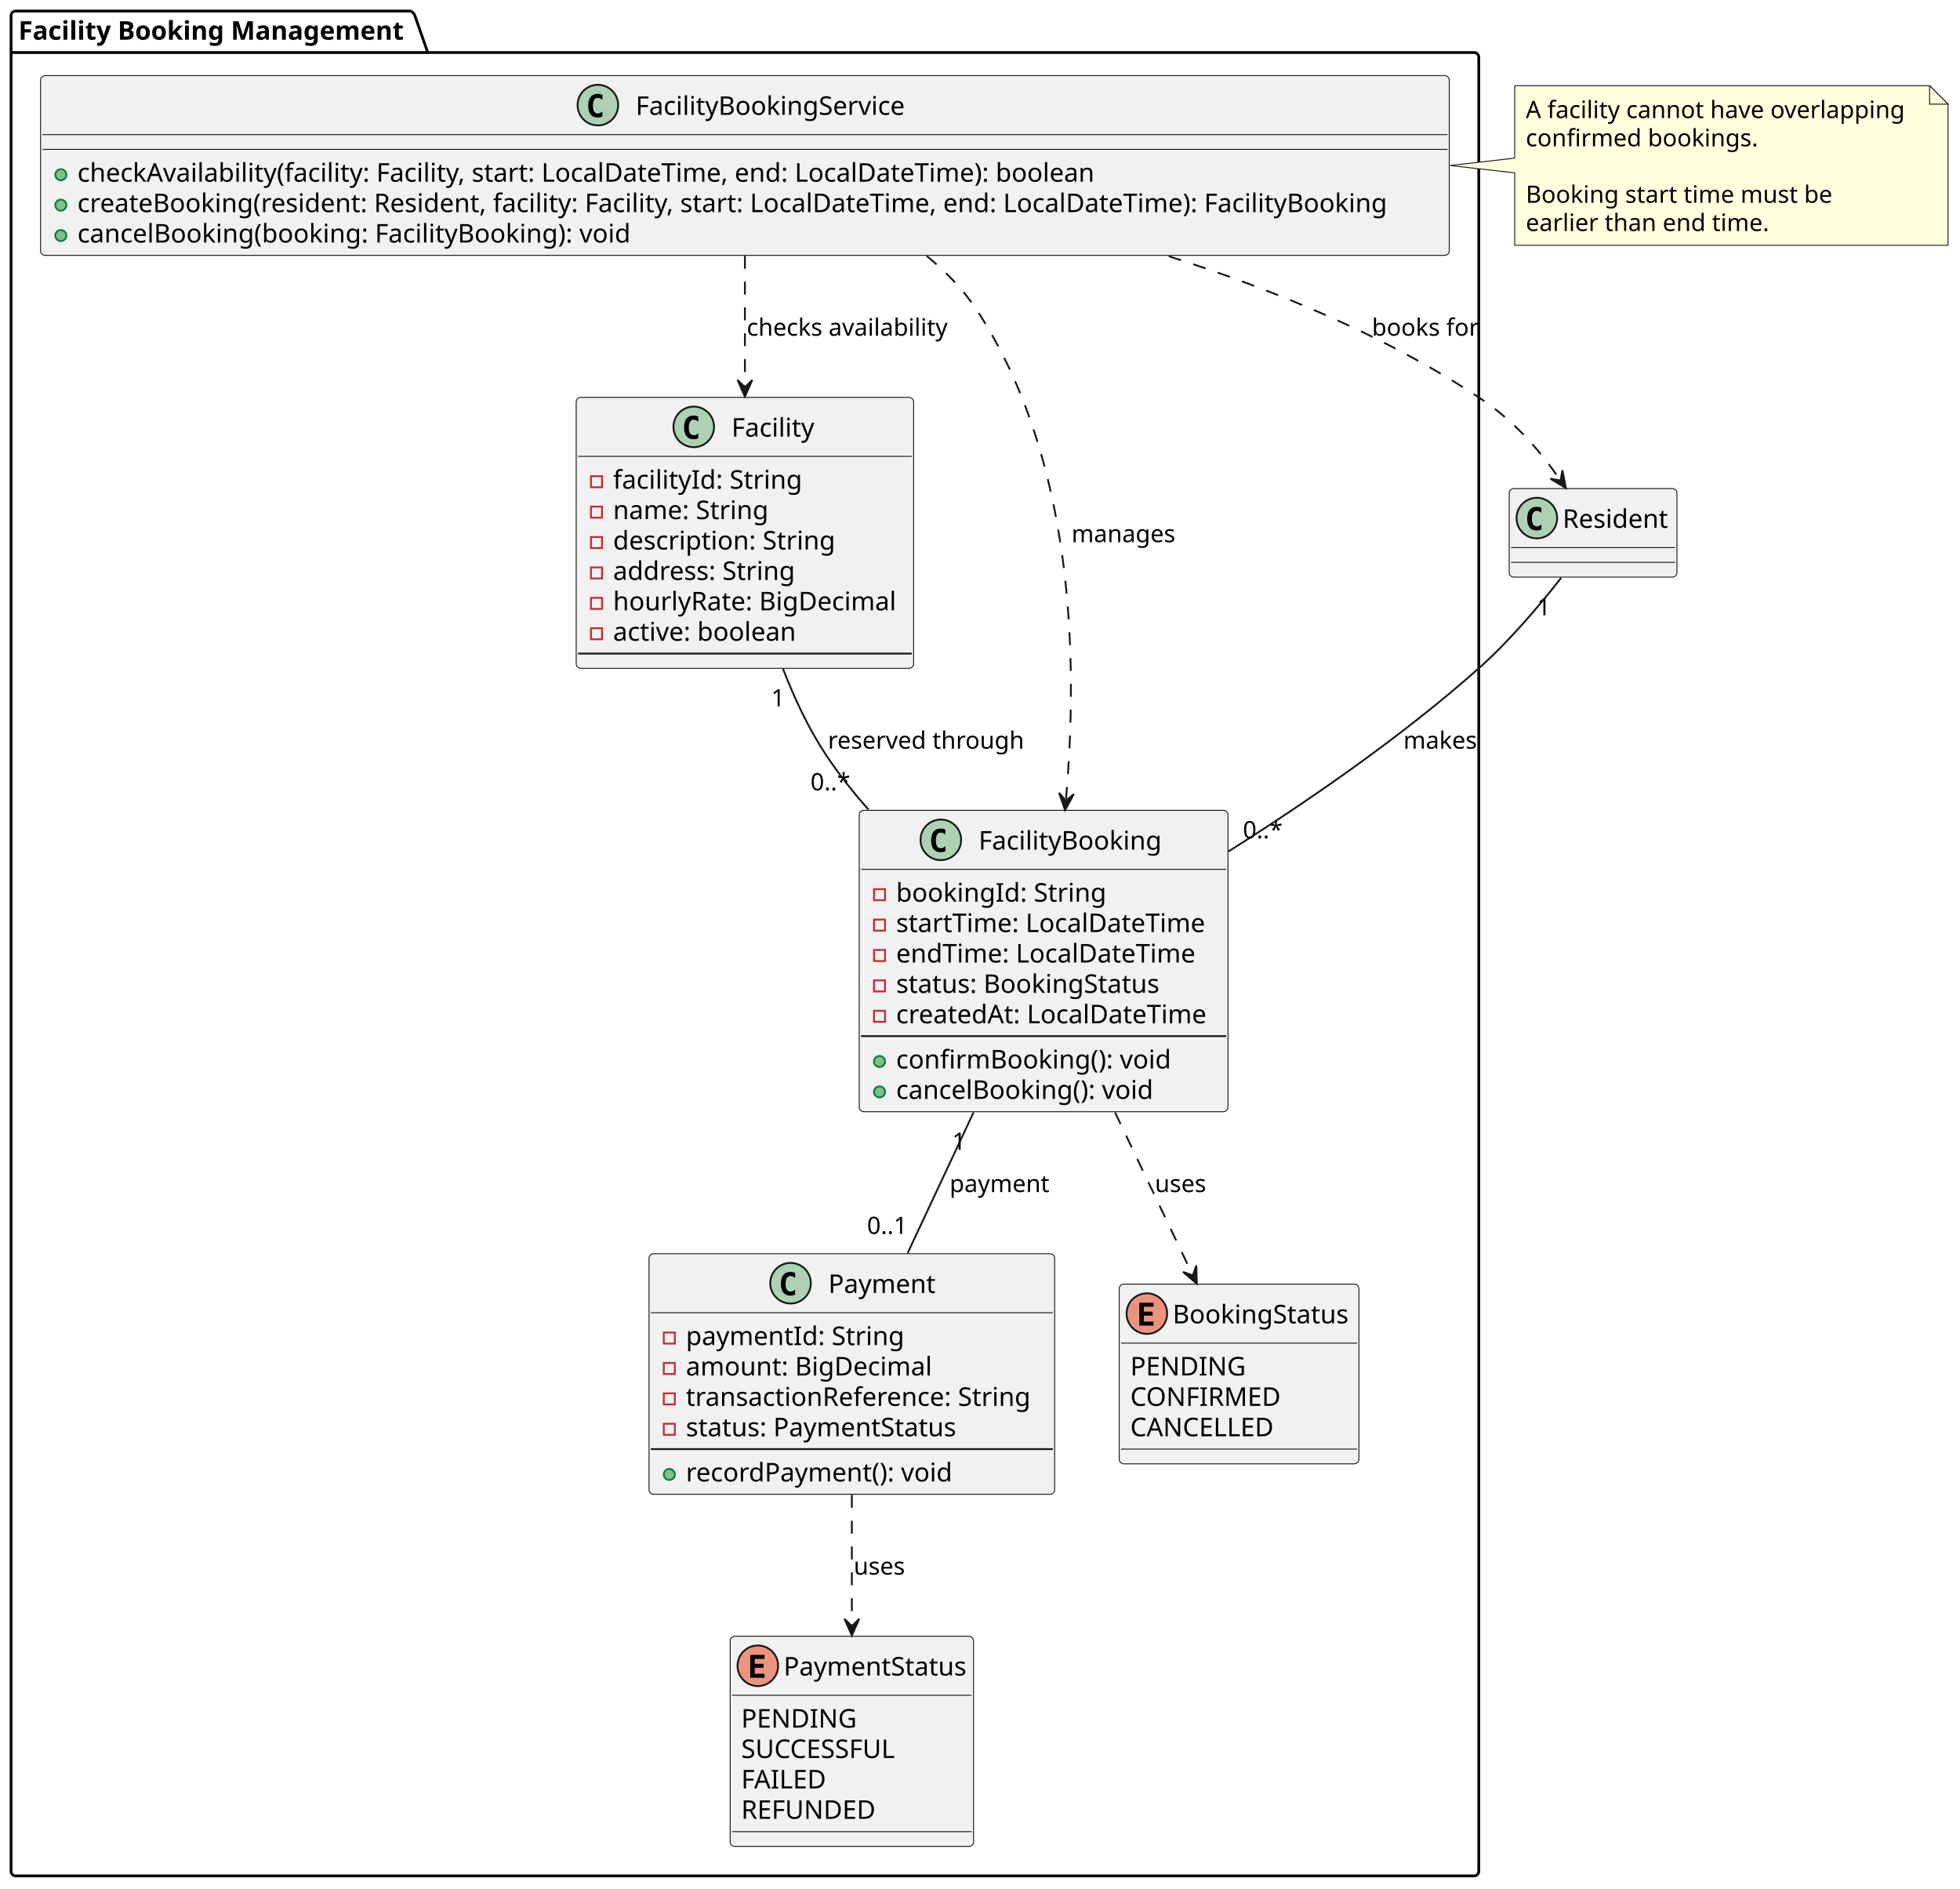
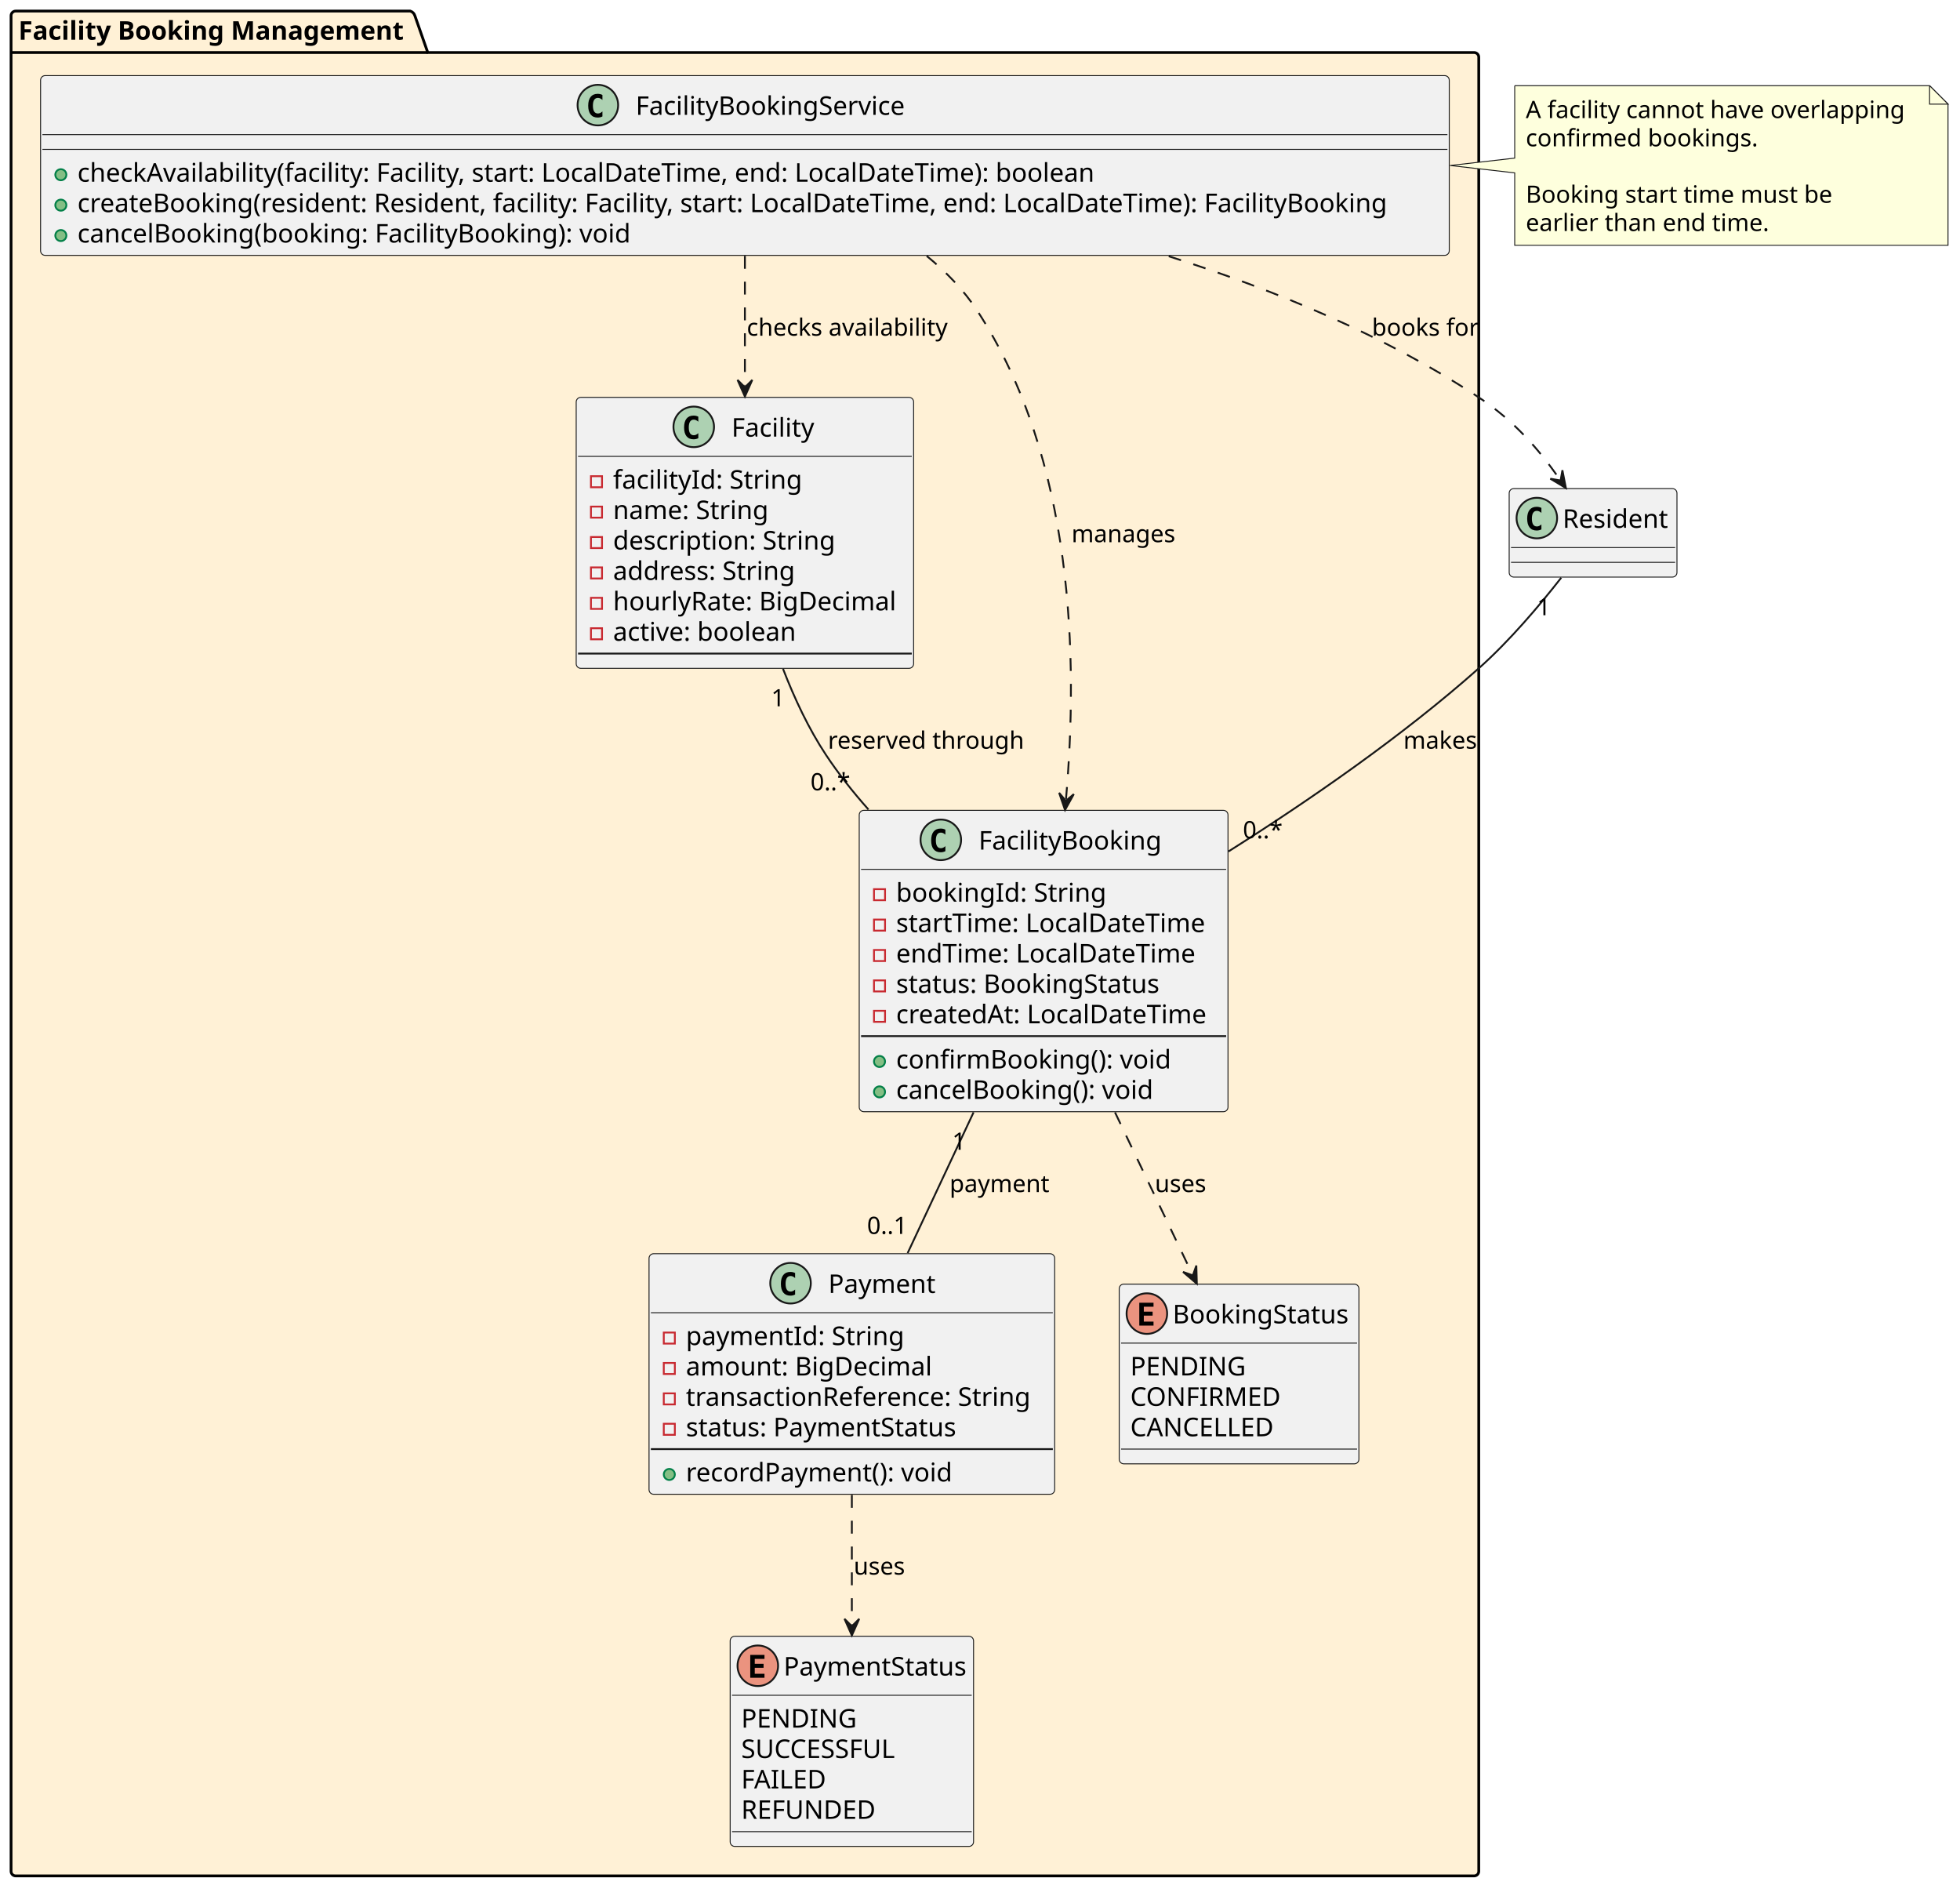
<svg xmlns="http://www.w3.org/2000/svg" contentStyleType="text/css" height="1024px" preserveAspectRatio="none" style="width:1063px;height:1024px;background:#FFFFFF;" version="1.1" viewBox="0 0 1063 1024" width="1063px" zoomAndPan="magnify">
  <defs />
  <g>
    <g id="cluster_Facility Booking Management">
-       <path d="M8.5,6 L222.5,6 A3.75,3.75 0 0 1 225,8.5 L232,28.488 L799.5,28.488 A2.5,2.5 0 0 1 802,30.988 L802,1014.71 A2.5,2.5 0 0 1 799.5,1017.21 L8.5,1017.21 A2.5,2.5 0 0 1 6,1014.71 L6,8.5 A2.5,2.5 0 0 1 8.5,6 " fill="none" style="stroke:#000000;stroke-width:1.5;" />
+       <path d="M8.5,6 L222.5,6 A3.75,3.75 0 0 1 225,8.5 L232,28.488 L799.5,28.488 A2.5,2.5 0 0 1 802,30.988 L802,1014.71 A2.5,2.5 0 0 1 799.5,1017.21 L8.5,1017.21 A2.5,2.5 0 0 1 6,1014.71 L6,8.5 A2.5,2.5 0 0 1 8.5,6 " fill="#FFF1D6" style="stroke:#000000;stroke-width:1.5;" />
      <line style="stroke:#000000;stroke-width:1.5;" x1="6" x2="232" y1="28.488" y2="28.488" />
      <text fill="#000000" font-family="sans-serif" font-size="14" font-weight="bold" lengthAdjust="spacing" textLength="213" x="10" y="21.535">Facility Booking Management</text>
    </g>
    <g id="elem_Facility">
      <rect codeLine="7" fill="#F1F1F1" height="146.93" id="Facility" rx="2.5" ry="2.5" style="stroke:#181818;stroke-width:0.5;" width="183" x="312.5" y="215.47" />
      <ellipse cx="376.25" cy="231.47" fill="#ADD1B2" rx="11" ry="11" style="stroke:#181818;stroke-width:1.0;" />
      <path d="M378.723,237.613 Q378.142,237.912 377.503,238.061 Q376.864,238.211 376.158,238.211 Q373.651,238.211 372.332,236.559 Q371.012,234.907 371.012,231.786 Q371.012,228.656 372.332,227.005 Q373.651,225.353 376.158,225.353 Q376.864,225.353 377.511,225.502 Q378.159,225.652 378.723,225.951 L378.723,228.673 Q378.092,228.092 377.499,227.822 Q376.905,227.553 376.274,227.553 Q374.93,227.553 374.245,228.619 Q373.56,229.686 373.56,231.786 Q373.56,233.878 374.245,234.944 Q374.93,236.011 376.274,236.011 Q376.905,236.011 377.499,235.741 Q378.092,235.471 378.723,234.89 Z " fill="#000000" />
      <text fill="#000000" font-family="sans-serif" font-size="14" lengthAdjust="spacing" textLength="47" x="396.75" y="236.761">Facility</text>
      <line style="stroke:#181818;stroke-width:0.5;" x1="313.5" x2="494.5" y1="247.47" y2="247.47" />
      <rect fill="none" height="6" style="stroke:#C82930;stroke-width:1.0;" width="6" x="320.5" y="258.214" />
      <text fill="#000000" font-family="sans-serif" font-size="14" lengthAdjust="spacing" textLength="106" x="332.5" y="265.005">facilityId: String</text>
      <rect fill="none" height="6" style="stroke:#C82930;stroke-width:1.0;" width="6" x="320.5" y="274.702" />
      <text fill="#000000" font-family="sans-serif" font-size="14" lengthAdjust="spacing" textLength="87" x="332.5" y="281.493">name: String</text>
      <rect fill="none" height="6" style="stroke:#C82930;stroke-width:1.0;" width="6" x="320.5" y="291.191" />
      <text fill="#000000" font-family="sans-serif" font-size="14" lengthAdjust="spacing" textLength="126" x="332.5" y="297.982">description: String</text>
      <rect fill="none" height="6" style="stroke:#C82930;stroke-width:1.0;" width="6" x="320.5" y="307.679" />
      <text fill="#000000" font-family="sans-serif" font-size="14" lengthAdjust="spacing" textLength="103" x="332.5" y="314.47">address: String</text>
      <rect fill="none" height="6" style="stroke:#C82930;stroke-width:1.0;" width="6" x="320.5" y="324.167" />
      <text fill="#000000" font-family="sans-serif" font-size="14" lengthAdjust="spacing" textLength="157" x="332.5" y="330.958">hourlyRate: BigDecimal</text>
      <rect fill="none" height="6" style="stroke:#C82930;stroke-width:1.0;" width="6" x="320.5" y="340.656" />
      <text fill="#000000" font-family="sans-serif" font-size="14" lengthAdjust="spacing" textLength="103" x="332.5" y="347.447">active: boolean</text>
      <line style="stroke:#181818;stroke-width:1.0;" x1="313.5" x2="494.5" y1="354.4" y2="354.4" />
    </g>
    <g id="elem_FacilityBooking">
      <rect codeLine="17" fill="#F1F1F1" height="163.418" id="FacilityBooking" rx="2.5" ry="2.5" style="stroke:#181818;stroke-width:0.5;" width="200" x="466" y="439.4" />
      <ellipse cx="510.25" cy="455.4" fill="#ADD1B2" rx="11" ry="11" style="stroke:#181818;stroke-width:1.0;" />
      <path d="M512.723,461.543 Q512.142,461.842 511.503,461.991 Q510.864,462.141 510.158,462.141 Q507.651,462.141 506.332,460.489 Q505.012,458.837 505.012,455.716 Q505.012,452.587 506.332,450.935 Q507.651,449.283 510.158,449.283 Q510.864,449.283 511.511,449.432 Q512.159,449.582 512.723,449.88 L512.723,452.603 Q512.092,452.022 511.499,451.752 Q510.905,451.483 510.274,451.483 Q508.93,451.483 508.245,452.549 Q507.56,453.616 507.56,455.716 Q507.56,457.808 508.245,458.874 Q508.93,459.941 510.274,459.941 Q510.905,459.941 511.499,459.671 Q512.092,459.401 512.723,458.82 Z " fill="#000000" />
      <text fill="#000000" font-family="sans-serif" font-size="14" lengthAdjust="spacing" textLength="103" x="530.75" y="460.691">FacilityBooking</text>
      <line style="stroke:#181818;stroke-width:0.5;" x1="467" x2="665" y1="471.4" y2="471.4" />
      <rect fill="none" height="6" style="stroke:#C82930;stroke-width:1.0;" width="6" x="474" y="482.144" />
      <text fill="#000000" font-family="sans-serif" font-size="14" lengthAdjust="spacing" textLength="119" x="486" y="488.935">bookingId: String</text>
      <rect fill="none" height="6" style="stroke:#C82930;stroke-width:1.0;" width="6" x="474" y="498.632" />
      <text fill="#000000" font-family="sans-serif" font-size="14" lengthAdjust="spacing" textLength="173" x="486" y="505.423">startTime: LocalDateTime</text>
      <rect fill="none" height="6" style="stroke:#C82930;stroke-width:1.0;" width="6" x="474" y="515.121" />
      <text fill="#000000" font-family="sans-serif" font-size="14" lengthAdjust="spacing" textLength="168" x="486" y="521.912">endTime: LocalDateTime</text>
      <rect fill="none" height="6" style="stroke:#C82930;stroke-width:1.0;" width="6" x="474" y="531.609" />
      <text fill="#000000" font-family="sans-serif" font-size="14" lengthAdjust="spacing" textLength="147" x="486" y="538.4">status: BookingStatus</text>
      <rect fill="none" height="6" style="stroke:#C82930;stroke-width:1.0;" width="6" x="474" y="548.097" />
      <text fill="#000000" font-family="sans-serif" font-size="14" lengthAdjust="spacing" textLength="174" x="486" y="554.888">createdAt: LocalDateTime</text>
      <line style="stroke:#181818;stroke-width:1.0;" x1="467" x2="665" y1="561.841" y2="561.841" />
      <ellipse cx="477" cy="575.586" fill="#84BE84" rx="3" ry="3" style="stroke:#038048;stroke-width:1.0;" />
      <text fill="#000000" font-family="sans-serif" font-size="14" lengthAdjust="spacing" textLength="156" x="486" y="579.377">confirmBooking(): void</text>
      <ellipse cx="477" cy="592.074" fill="#84BE84" rx="3" ry="3" style="stroke:#038048;stroke-width:1.0;" />
      <text fill="#000000" font-family="sans-serif" font-size="14" lengthAdjust="spacing" textLength="146" x="486" y="595.865">cancelBooking(): void</text>
    </g>
    <g id="elem_Payment">
      <rect codeLine="28" fill="#F1F1F1" height="130.441" id="Payment" rx="2.5" ry="2.5" style="stroke:#181818;stroke-width:0.5;" width="220" x="352" y="679.82" />
      <ellipse cx="428.75" cy="695.82" fill="#ADD1B2" rx="11" ry="11" style="stroke:#181818;stroke-width:1.0;" />
      <path d="M431.223,701.963 Q430.642,702.262 430.003,702.411 Q429.364,702.561 428.658,702.561 Q426.151,702.561 424.832,700.909 Q423.512,699.257 423.512,696.136 Q423.512,693.006 424.832,691.355 Q426.151,689.703 428.658,689.703 Q429.364,689.703 430.011,689.852 Q430.659,690.002 431.223,690.301 L431.223,693.023 Q430.592,692.442 429.999,692.172 Q429.405,691.903 428.774,691.903 Q427.43,691.903 426.745,692.969 Q426.06,694.036 426.06,696.136 Q426.06,698.228 426.745,699.294 Q427.43,700.361 428.774,700.361 Q429.405,700.361 429.999,700.091 Q430.592,699.822 431.223,699.24 Z " fill="#000000" />
      <text fill="#000000" font-family="sans-serif" font-size="14" lengthAdjust="spacing" textLength="58" x="449.25" y="701.111">Payment</text>
      <line style="stroke:#181818;stroke-width:0.5;" x1="353" x2="571" y1="711.82" y2="711.82" />
      <rect fill="none" height="6" style="stroke:#C82930;stroke-width:1.0;" width="6" x="360" y="722.564" />
      <text fill="#000000" font-family="sans-serif" font-size="14" lengthAdjust="spacing" textLength="121" x="372" y="729.355">paymentId: String</text>
      <rect fill="none" height="6" style="stroke:#C82930;stroke-width:1.0;" width="6" x="360" y="739.052" />
      <text fill="#000000" font-family="sans-serif" font-size="14" lengthAdjust="spacing" textLength="136" x="372" y="745.843">amount: BigDecimal</text>
      <rect fill="none" height="6" style="stroke:#C82930;stroke-width:1.0;" width="6" x="360" y="755.541" />
      <text fill="#000000" font-family="sans-serif" font-size="14" lengthAdjust="spacing" textLength="194" x="372" y="762.332">transactionReference: String</text>
      <rect fill="none" height="6" style="stroke:#C82930;stroke-width:1.0;" width="6" x="360" y="772.029" />
      <text fill="#000000" font-family="sans-serif" font-size="14" lengthAdjust="spacing" textLength="149" x="372" y="778.82">status: PaymentStatus</text>
      <line style="stroke:#181818;stroke-width:1.0;" x1="353" x2="571" y1="785.773" y2="785.773" />
      <ellipse cx="363" cy="799.517" fill="#84BE84" rx="3" ry="3" style="stroke:#038048;stroke-width:1.0;" />
      <text fill="#000000" font-family="sans-serif" font-size="14" lengthAdjust="spacing" textLength="150" x="372" y="803.308">recordPayment(): void</text>
    </g>
    <g id="elem_FacilityBookingService">
      <rect codeLine="37" fill="#F1F1F1" height="97.465" id="FacilityBookingService" rx="2.5" ry="2.5" style="stroke:#181818;stroke-width:0.5;" width="764" x="22" y="41" />
      <ellipse cx="324.25" cy="57" fill="#ADD1B2" rx="11" ry="11" style="stroke:#181818;stroke-width:1.0;" />
      <path d="M326.723,63.143 Q326.142,63.442 325.503,63.591 Q324.864,63.741 324.158,63.741 Q321.651,63.741 320.332,62.089 Q319.012,60.437 319.012,57.316 Q319.012,54.187 320.332,52.535 Q321.651,50.883 324.158,50.883 Q324.864,50.883 325.511,51.032 Q326.159,51.182 326.723,51.48 L326.723,54.203 Q326.092,53.622 325.499,53.352 Q324.905,53.083 324.274,53.083 Q322.93,53.083 322.245,54.149 Q321.56,55.216 321.56,57.316 Q321.56,59.408 322.245,60.474 Q322.93,61.541 324.274,61.541 Q324.905,61.541 325.499,61.271 Q326.092,61.002 326.723,60.42 Z " fill="#000000" />
      <text fill="#000000" font-family="sans-serif" font-size="14" lengthAdjust="spacing" textLength="151" x="344.75" y="62.291">FacilityBookingService</text>
      <line style="stroke:#181818;stroke-width:0.5;" x1="23" x2="785" y1="73" y2="73" />
      <line style="stroke:#181818;stroke-width:0.5;" x1="23" x2="785" y1="81" y2="81" />
      <ellipse cx="33" cy="94.744" fill="#84BE84" rx="3" ry="3" style="stroke:#038048;stroke-width:1.0;" />
      <text fill="#000000" font-family="sans-serif" font-size="14" lengthAdjust="spacing" textLength="575" x="42" y="98.535">checkAvailability(facility: Facility, start: LocalDateTime, end: LocalDateTime): boolean</text>
      <ellipse cx="33" cy="111.232" fill="#84BE84" rx="3" ry="3" style="stroke:#038048;stroke-width:1.0;" />
      <text fill="#000000" font-family="sans-serif" font-size="14" lengthAdjust="spacing" textLength="738" x="42" y="115.023">createBooking(resident: Resident, facility: Facility, start: LocalDateTime, end: LocalDateTime): FacilityBooking</text>
      <ellipse cx="33" cy="127.721" fill="#84BE84" rx="3" ry="3" style="stroke:#038048;stroke-width:1.0;" />
      <text fill="#000000" font-family="sans-serif" font-size="14" lengthAdjust="spacing" textLength="314" x="42" y="131.512">cancelBooking(booking: FacilityBooking): void</text>
    </g>
    <g id="elem_BookingStatus">
      <rect codeLine="43" fill="#F1F1F1" height="97.465" id="BookingStatus" rx="2.5" ry="2.5" style="stroke:#181818;stroke-width:0.5;" width="130" x="607" y="696.3" />
      <ellipse cx="622" cy="712.3" fill="#EB937F" rx="11" ry="11" style="stroke:#181818;stroke-width:1.0;" />
      <path d="M625.614,718.8 L617.894,718.8 L617.894,706.407 L625.614,706.407 L625.614,708.565 L620.343,708.565 L620.343,711.238 L625.116,711.238 L625.116,713.396 L620.343,713.396 L620.343,716.642 L625.614,716.642 Z " fill="#000000" />
      <text fill="#000000" font-family="sans-serif" font-size="14" lengthAdjust="spacing" textLength="98" x="636" y="717.591">BookingStatus</text>
      <line style="stroke:#181818;stroke-width:0.5;" x1="608" x2="736" y1="728.3" y2="728.3" />
      <text fill="#000000" font-family="sans-serif" font-size="14" lengthAdjust="spacing" textLength="60" x="613" y="745.835">PENDING</text>
      <text fill="#000000" font-family="sans-serif" font-size="14" lengthAdjust="spacing" textLength="82" x="613" y="762.323">CONFIRMED</text>
      <text fill="#000000" font-family="sans-serif" font-size="14" lengthAdjust="spacing" textLength="80" x="613" y="778.812">CANCELLED</text>
      <line style="stroke:#181818;stroke-width:0.5;" x1="608" x2="736" y1="785.765" y2="785.765" />
    </g>
    <g id="elem_PaymentStatus">
      <rect codeLine="49" fill="#F1F1F1" height="113.953" id="PaymentStatus" rx="2.5" ry="2.5" style="stroke:#181818;stroke-width:0.5;" width="132" x="396" y="887.26" />
      <ellipse cx="411" cy="903.26" fill="#EB937F" rx="11" ry="11" style="stroke:#181818;stroke-width:1.0;" />
      <path d="M414.614,909.76 L406.894,909.76 L406.894,897.367 L414.614,897.367 L414.614,899.525 L409.343,899.525 L409.343,902.198 L414.116,902.198 L414.116,904.356 L409.343,904.356 L409.343,907.602 L414.614,907.602 Z " fill="#000000" />
      <text fill="#000000" font-family="sans-serif" font-size="14" lengthAdjust="spacing" textLength="100" x="425" y="908.551">PaymentStatus</text>
      <line style="stroke:#181818;stroke-width:0.5;" x1="397" x2="527" y1="919.26" y2="919.26" />
      <text fill="#000000" font-family="sans-serif" font-size="14" lengthAdjust="spacing" textLength="60" x="402" y="936.795">PENDING</text>
      <text fill="#000000" font-family="sans-serif" font-size="14" lengthAdjust="spacing" textLength="87" x="402" y="953.283">SUCCESSFUL</text>
      <text fill="#000000" font-family="sans-serif" font-size="14" lengthAdjust="spacing" textLength="47" x="402" y="969.772">FAILED</text>
      <text fill="#000000" font-family="sans-serif" font-size="14" lengthAdjust="spacing" textLength="73" x="402" y="986.26">REFUNDED</text>
      <line style="stroke:#181818;stroke-width:0.5;" x1="397" x2="527" y1="993.213" y2="993.213" />
    </g>
    <g id="elem_Resident">
      <rect fill="#F1F1F1" height="48" id="Resident" rx="2.5" ry="2.5" style="stroke:#181818;stroke-width:0.5;" width="91" x="818.5" y="264.93" />
      <ellipse cx="833.5" cy="280.93" fill="#ADD1B2" rx="11" ry="11" style="stroke:#181818;stroke-width:1.0;" />
      <path d="M835.973,287.073 Q835.392,287.372 834.753,287.521 Q834.114,287.671 833.408,287.671 Q830.901,287.671 829.582,286.019 Q828.262,284.367 828.262,281.246 Q828.262,278.116 829.582,276.465 Q830.901,274.813 833.408,274.813 Q834.114,274.813 834.761,274.962 Q835.409,275.112 835.973,275.411 L835.973,278.133 Q835.342,277.552 834.749,277.282 Q834.155,277.012 833.524,277.012 Q832.18,277.012 831.495,278.079 Q830.81,279.146 830.81,281.246 Q830.81,283.338 831.495,284.404 Q832.18,285.471 833.524,285.471 Q834.155,285.471 834.749,285.201 Q835.342,284.932 835.973,284.35 Z " fill="#000000" />
      <text fill="#000000" font-family="sans-serif" font-size="14" lengthAdjust="spacing" textLength="59" x="847.5" y="286.221">Resident</text>
      <line style="stroke:#181818;stroke-width:0.5;" x1="819.5" x2="908.5" y1="296.93" y2="296.93" />
      <line style="stroke:#181818;stroke-width:0.5;" x1="819.5" x2="908.5" y1="304.93" y2="304.93" />
    </g>
    <g id="elem_GMN18">
      <path d="M821.5,46.46 L821.5,85.74 L786.44,89.74 L821.5,93.74 L821.5,133.013 A0,0 0 0 0 821.5,133.013 L1056.5,133.013 A0,0 0 0 0 1056.5,133.013 L1056.5,56.46 L1046.5,46.46 L821.5,46.46 A0,0 0 0 0 821.5,46.46 " fill="#FEFFDD" style="stroke:#181818;stroke-width:0.5;" />
      <path d="M1046.5,46.46 L1046.5,56.46 L1056.5,56.46 L1046.5,46.46 " fill="#FEFFDD" style="stroke:#181818;stroke-width:0.5;" />
      <text fill="#000000" font-family="sans-serif" font-size="13" lengthAdjust="spacing" textLength="214" x="827.5" y="64.028">A facility cannot have overlapping</text>
      <text fill="#000000" font-family="sans-serif" font-size="13" lengthAdjust="spacing" textLength="131" x="827.5" y="79.339">confirmed bookings.</text>
      <text fill="#000000" font-family="sans-serif" font-size="13" lengthAdjust="spacing" textLength="4" x="827.5" y="94.65"> </text>
      <text fill="#000000" font-family="sans-serif" font-size="13" lengthAdjust="spacing" textLength="171" x="827.5" y="109.96">Booking start time must be</text>
      <text fill="#000000" font-family="sans-serif" font-size="13" lengthAdjust="spacing" textLength="134" x="827.5" y="125.27">earlier than end time.</text>
    </g>
    <g id="link_Resident_FacilityBooking">
      <path codeLine="61" d="M846.74,313.25 C835.04,328.22 818.71,347.56 802,362.4 C760.54,399.21 709.95,434.12 666.25,461.7 " fill="none" id="Resident-FacilityBooking" style="stroke:#181818;stroke-width:1.0;" />
      <text fill="#000000" font-family="sans-serif" font-size="13" lengthAdjust="spacing" textLength="41" x="761.11" y="405.968">makes</text>
      <text fill="#000000" font-family="sans-serif" font-size="13" lengthAdjust="spacing" textLength="8" x="833.558" y="333.612">1</text>
      <text fill="#000000" font-family="sans-serif" font-size="13" lengthAdjust="spacing" textLength="22" x="674.072" y="454.575">0..*</text>
    </g>
    <g id="link_Facility_FacilityBooking">
      <path codeLine="63" d="M424.67,362.67 C430.88,378.75 438.6,395.21 448,409.4 C454.75,419.58 462.61,429.51 471.01,438.96 " fill="none" id="Facility-FacilityBooking" style="stroke:#181818;stroke-width:1.0;" />
      <text fill="#000000" font-family="sans-serif" font-size="13" lengthAdjust="spacing" textLength="107" x="449" y="405.968">reserved through</text>
      <text fill="#000000" font-family="sans-serif" font-size="13" lengthAdjust="spacing" textLength="8" x="418.259" y="382.996">1</text>
      <text fill="#000000" font-family="sans-serif" font-size="13" lengthAdjust="spacing" textLength="22" x="439.57" y="428.558">0..*</text>
    </g>
    <g id="link_FacilityBooking_Payment">
      <path codeLine="65" d="M528.01,603.17 C516.23,628.31 503.42,655.65 492.24,679.51 " fill="none" id="FacilityBooking-Payment" style="stroke:#181818;stroke-width:1.0;" />
      <text fill="#000000" font-family="sans-serif" font-size="13" lengthAdjust="spacing" textLength="54" x="515" y="646.388">payment</text>
      <text fill="#000000" font-family="sans-serif" font-size="13" lengthAdjust="spacing" textLength="8" x="516.402" y="623.448">1</text>
      <text fill="#000000" font-family="sans-serif" font-size="13" lengthAdjust="spacing" textLength="24" x="470.235" y="669.108">0..1</text>
    </g>
    <g id="link_FacilityBooking_BookingStatus">
      <path codeLine="67" d="M604.72,603.17 C619.62,634.37 633.563,663.576 646.513,690.676 " fill="none" id="FacilityBooking-to-BookingStatus" style="stroke:#181818;stroke-width:1.0;stroke-dasharray:7.0,7.0;" />
      <polygon fill="#181818" points="649.1,696.09,648.829,686.245,646.944,691.579,641.611,689.694,649.1,696.09" style="stroke:#181818;stroke-width:1.0;" />
      <text fill="#000000" font-family="sans-serif" font-size="13" lengthAdjust="spacing" textLength="29" x="626.35" y="646.388">uses</text>
    </g>
    <g id="link_Payment_PaymentStatus">
      <path codeLine="68" d="M462,810.61 C462,835.21 462,857.03 462,880.81 " fill="none" id="Payment-to-PaymentStatus" style="stroke:#181818;stroke-width:1.0;stroke-dasharray:7.0,7.0;" />
      <polygon fill="#181818" points="462,886.81,466,877.81,462,881.81,458,877.81,462,886.81" style="stroke:#181818;stroke-width:1.0;" />
      <text fill="#000000" font-family="sans-serif" font-size="13" lengthAdjust="spacing" textLength="29" x="463" y="853.828">uses</text>
    </g>
    <g id="link_FacilityBookingService_Facility">
      <path codeLine="69" d="M404,138.72 C404,161.64 404,183.56 404,209.02 " fill="none" id="FacilityBookingService-to-Facility" style="stroke:#181818;stroke-width:1.0;stroke-dasharray:7.0,7.0;" />
      <polygon fill="#181818" points="404,215.02,408,206.02,404,210.02,400,206.02,404,215.02" style="stroke:#181818;stroke-width:1.0;" />
      <text fill="#000000" font-family="sans-serif" font-size="13" lengthAdjust="spacing" textLength="116" x="405" y="182.038">checks availability</text>
    </g>
    <g id="link_FacilityBookingService_FacilityBooking">
      <path codeLine="70" d="M502.61,138.82 C513.17,147.42 522.7,157.27 530,168.47 C582.62,249.17 584.76,357.173 578.14,433.253 " fill="none" id="FacilityBookingService-to-FacilityBooking" style="stroke:#181818;stroke-width:1.0;stroke-dasharray:7.0,7.0;" />
      <polygon fill="#181818" points="577.62,439.23,582.385,430.611,578.053,434.249,574.415,429.917,577.62,439.23" style="stroke:#181818;stroke-width:1.0;" />
      <text fill="#000000" font-family="sans-serif" font-size="13" lengthAdjust="spacing" textLength="56" x="581.12" y="293.998">manages</text>
    </g>
    <g id="link_FacilityBookingService_Resident">
      <path codeLine="71" d="M633.86,138.95 C691.65,157.31 751.54,182.16 802,215.47 C821.35,228.24 834.623,243.799 845.813,259.739 " fill="none" id="FacilityBookingService-to-Resident" style="stroke:#181818;stroke-width:1.0;stroke-dasharray:7.0,7.0;" />
      <polygon fill="#181818" points="849.26,264.65,847.363,254.986,846.387,260.558,840.815,259.582,849.26,264.65" style="stroke:#181818;stroke-width:1.0;" />
      <text fill="#000000" font-family="sans-serif" font-size="13" lengthAdjust="spacing" textLength="61" x="744.05" y="182.038">books for</text>
    </g>
  </g>
</svg>
